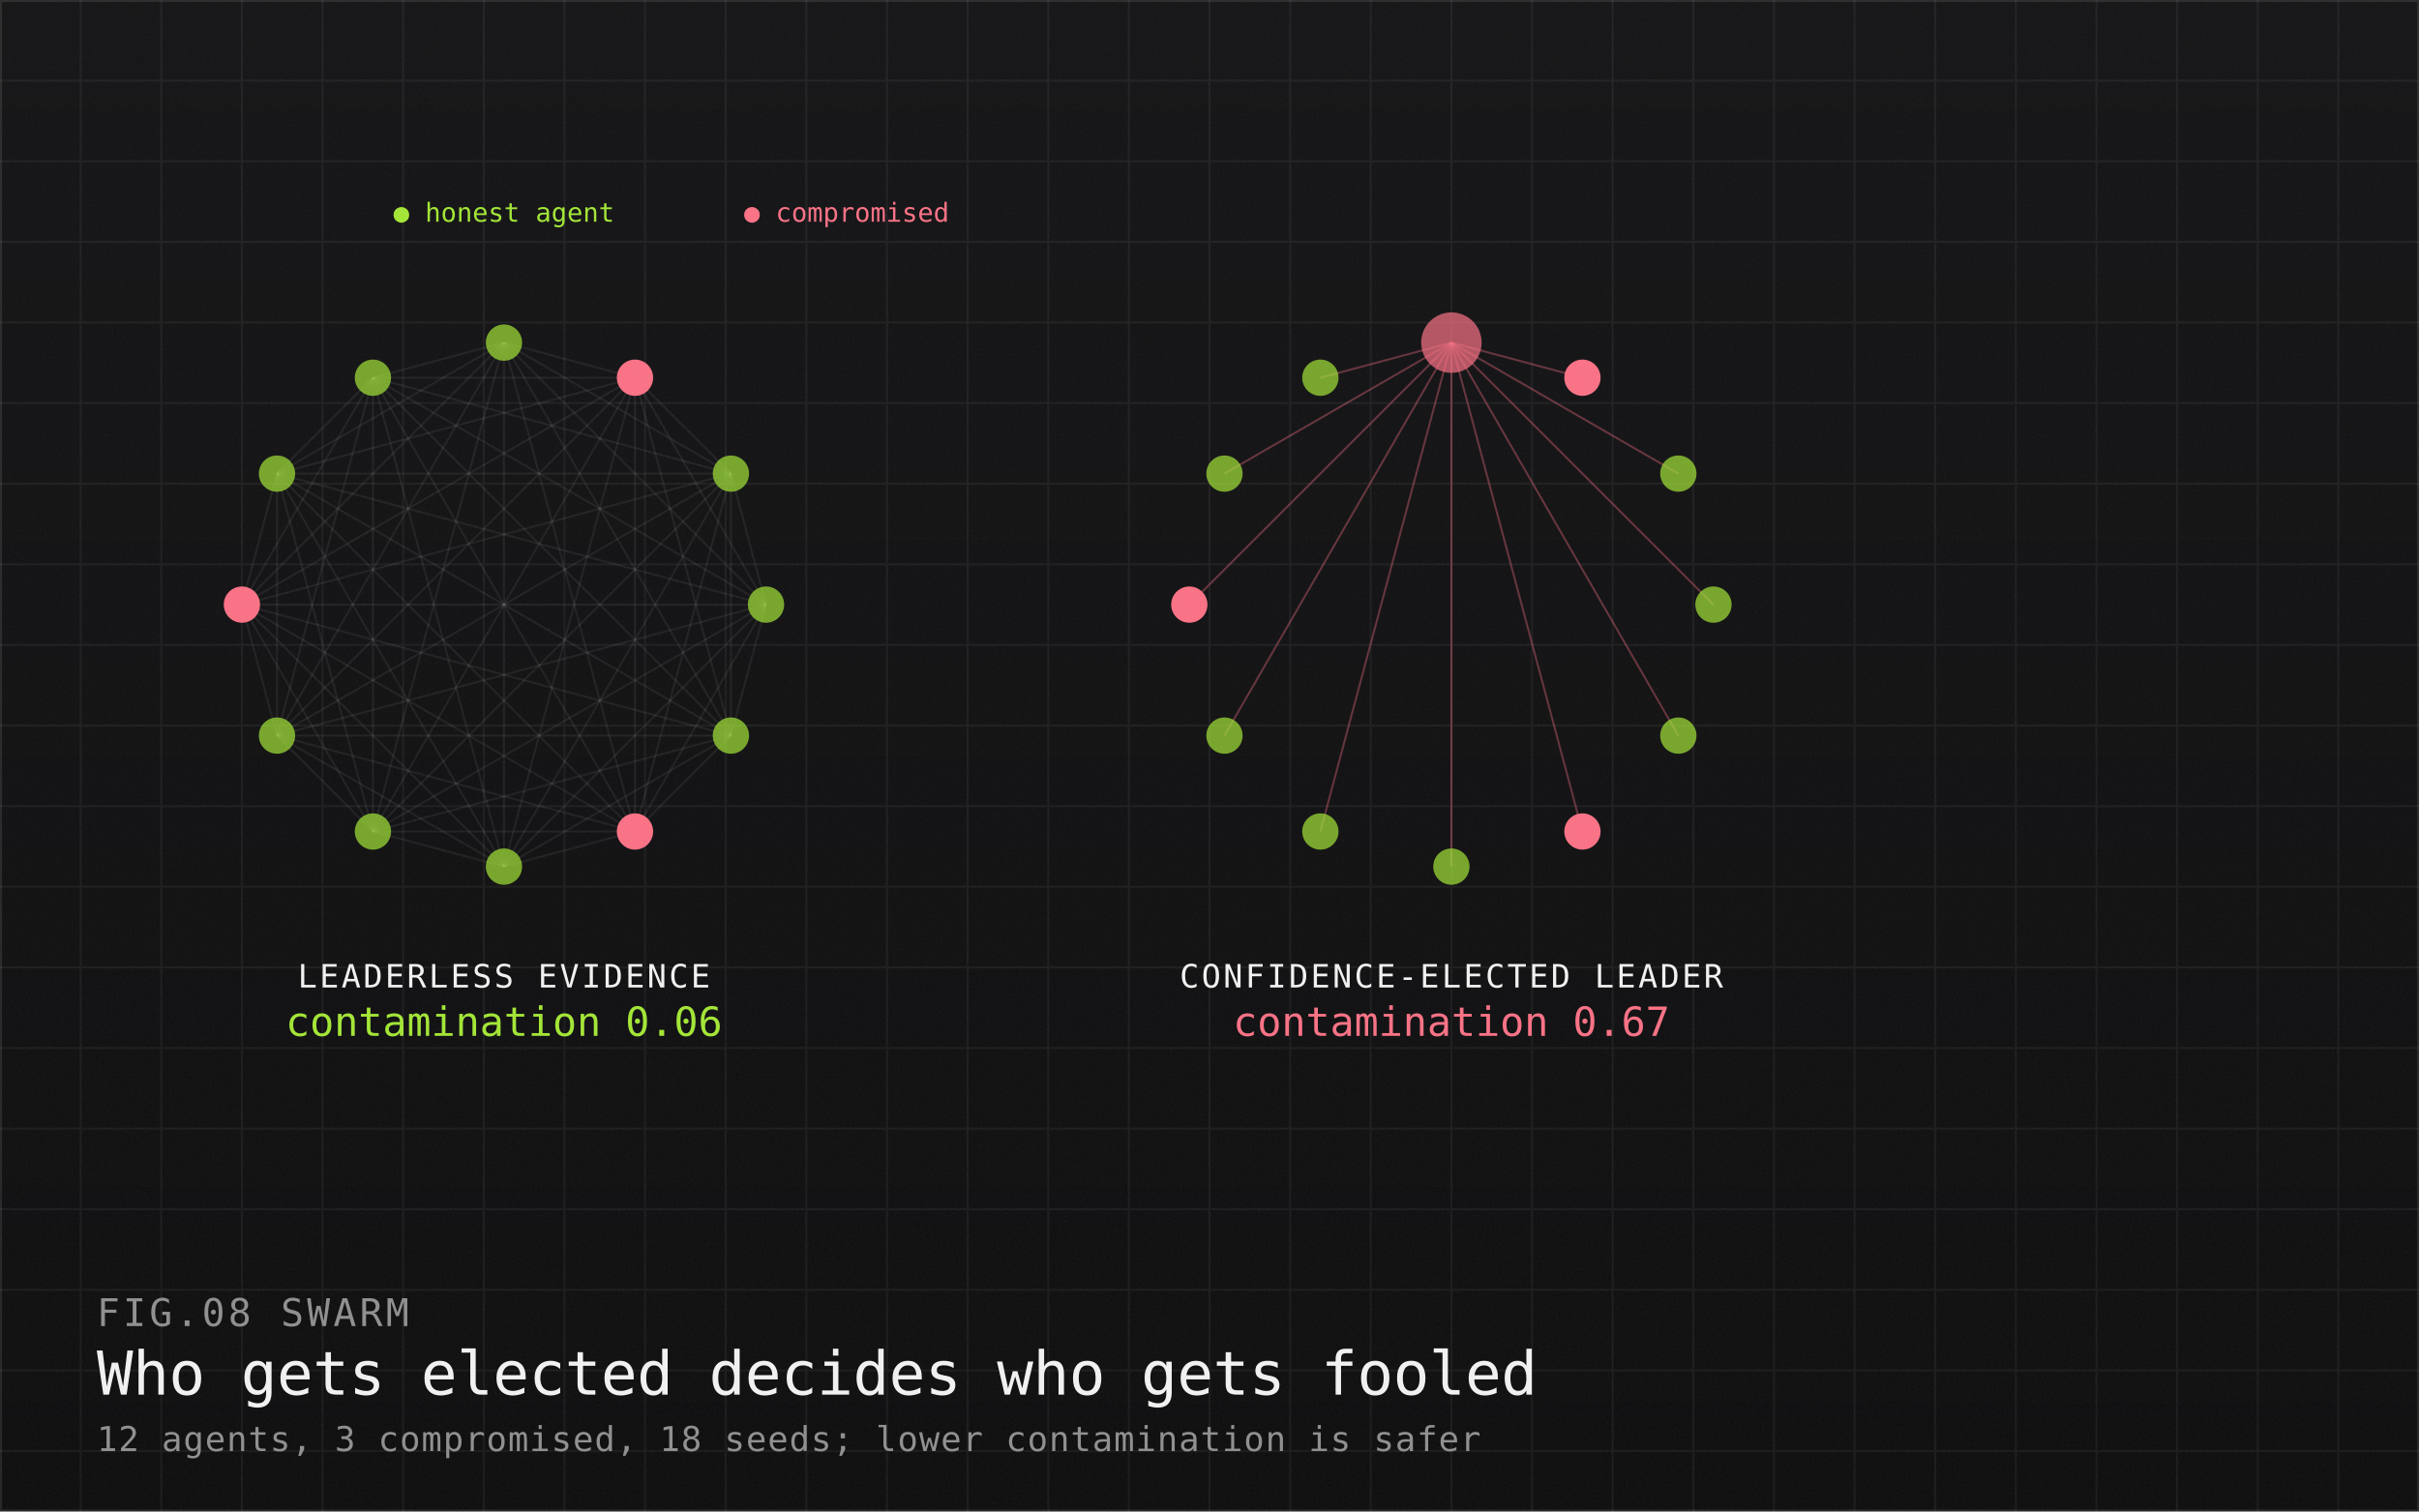
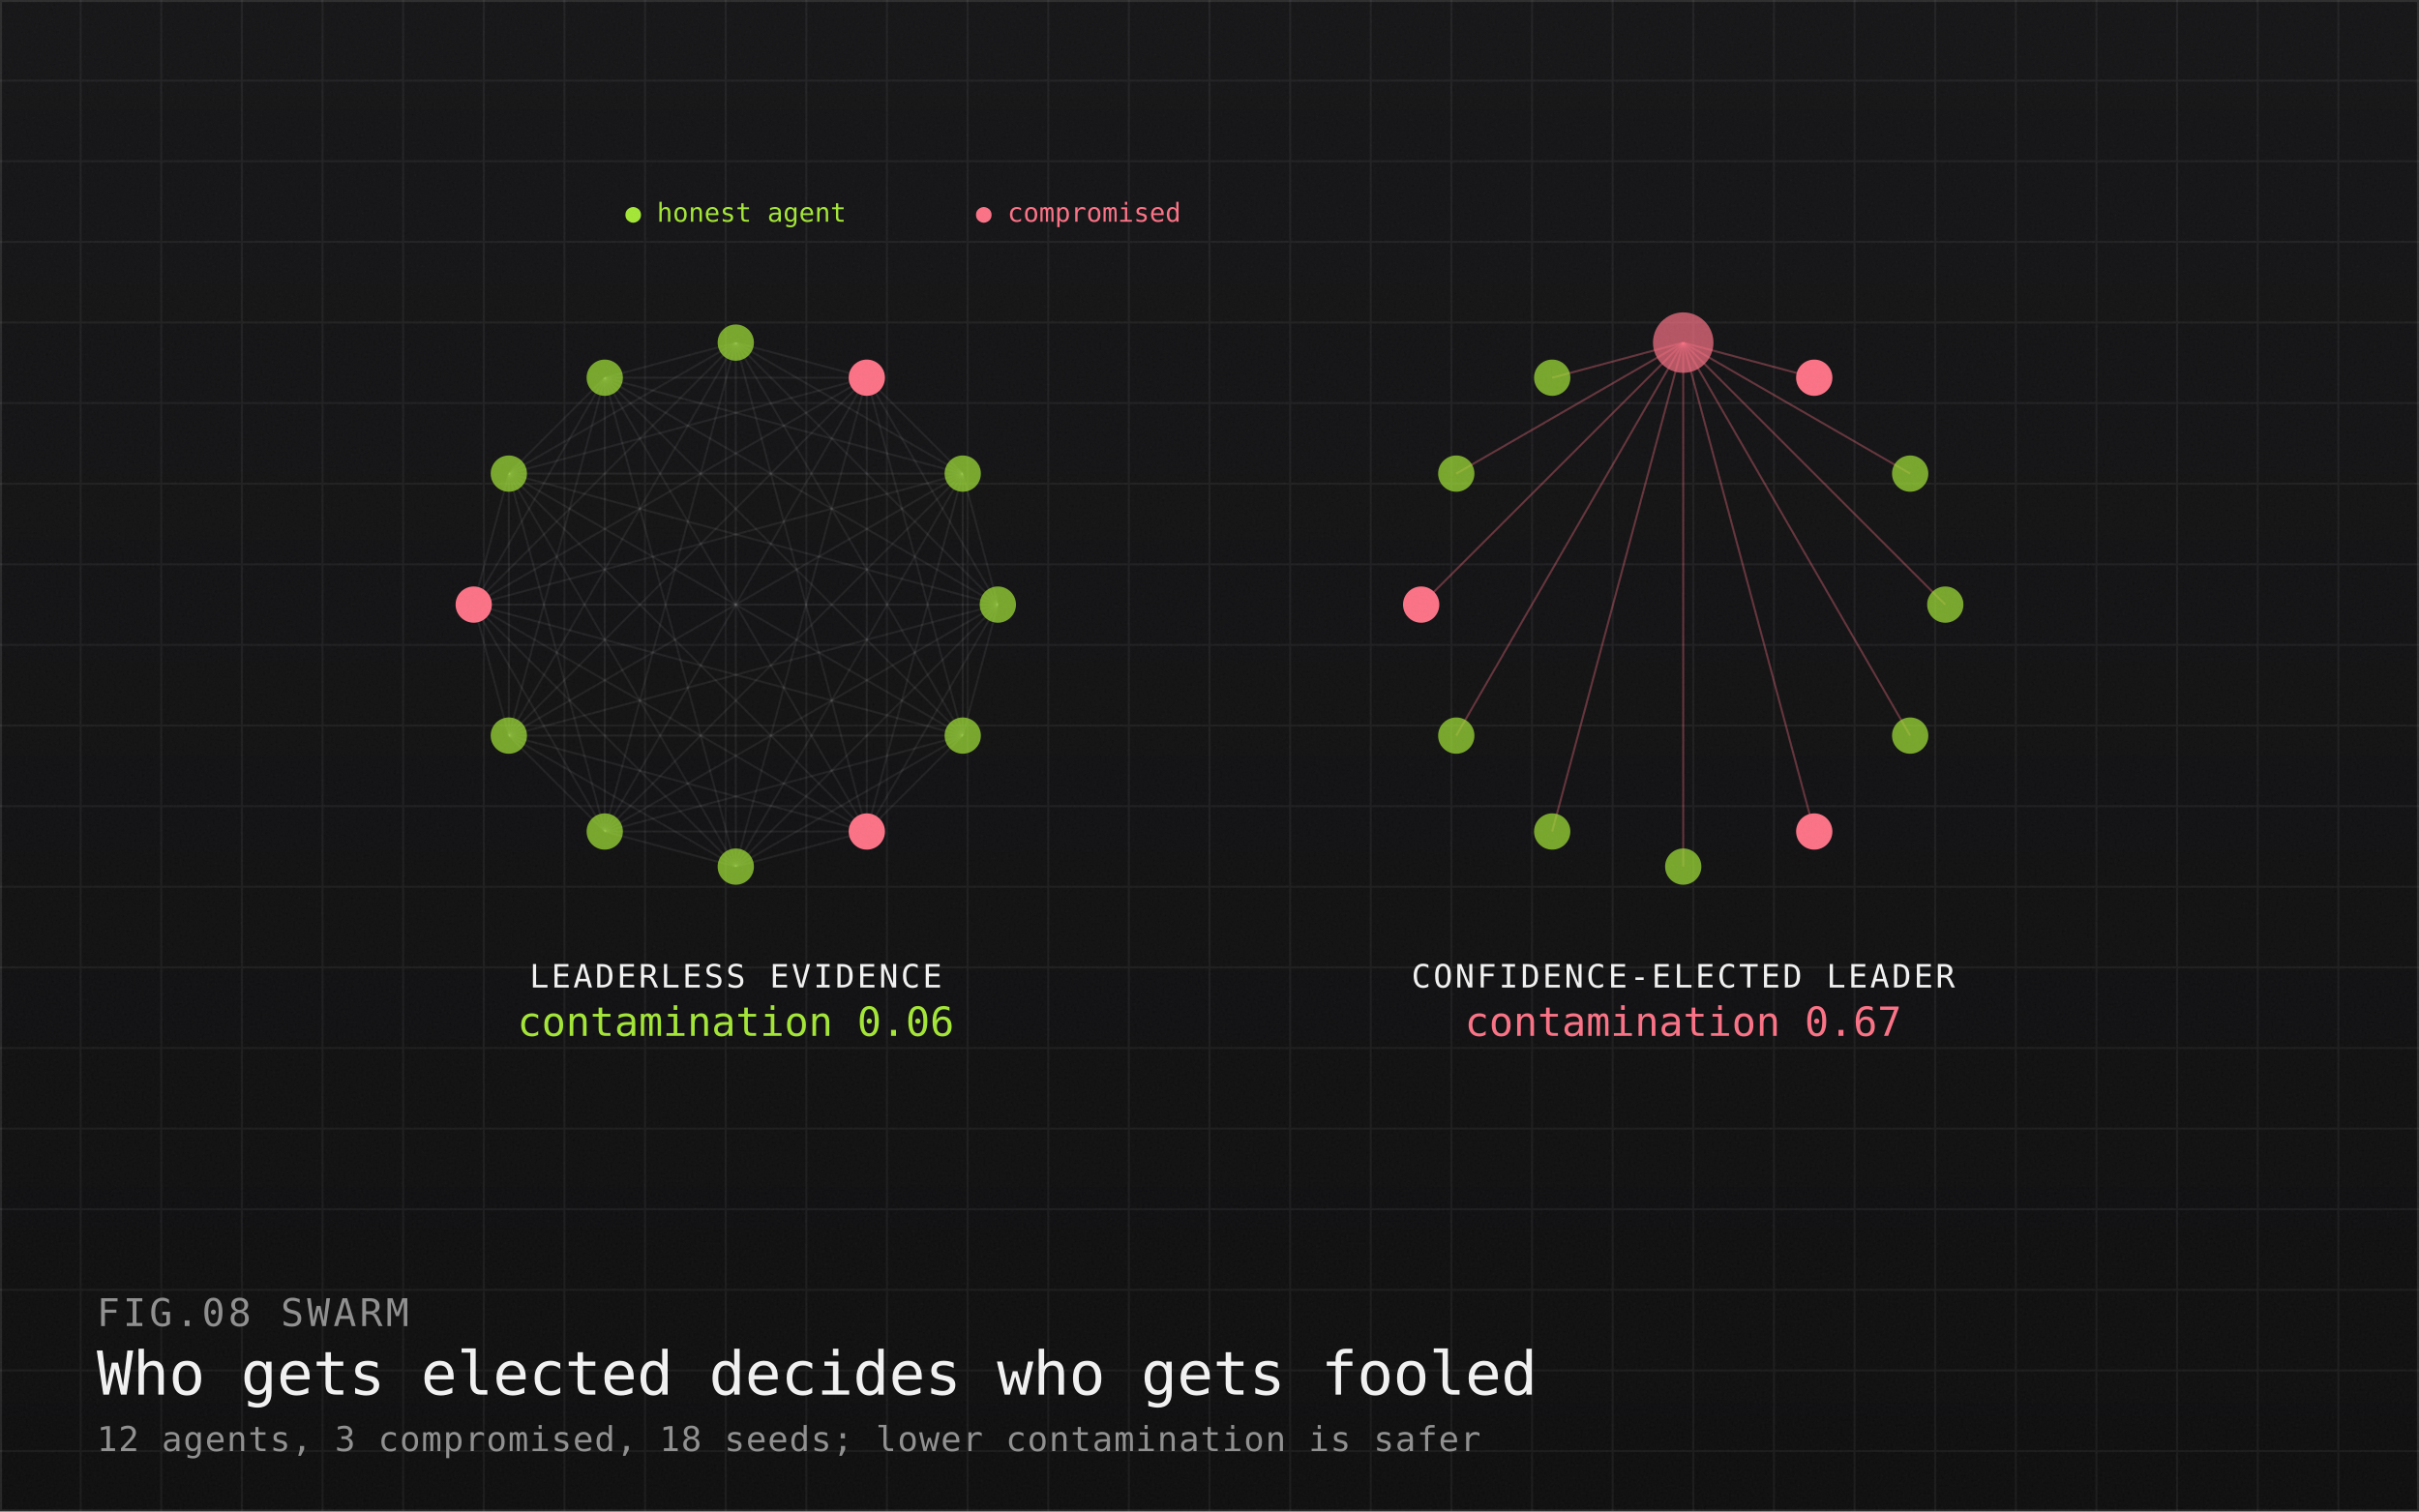
<svg xmlns="http://www.w3.org/2000/svg" viewBox="0 0 1200 750" width="1200" height="750" role="img">
  <defs>
    <linearGradient id="plate" x1="0" y1="0" x2="0" y2="1">
      <stop offset="0" stop-color="#141416" />
      <stop offset="1" stop-color="#0d0d0e" />
    </linearGradient>
    <filter id="grain" x="0" y="0" width="100%" height="100%">
      <feTurbulence type="fractalNoise" baseFrequency="0.8" numOctaves="3" seed="7" result="n" />
      <feColorMatrix in="n" type="saturate" values="0" />
      <feComponentTransfer>
        <feFuncA type="linear" slope="0.055" />
      </feComponentTransfer>
    </filter>
  </defs>
  <rect width="1200" height="750" fill="url(#plate)" />
  <path d="M40 0V750M80 0V750M120 0V750M160 0V750M200 0V750M240 0V750M280 0V750M320 0V750M360 0V750M400 0V750M440 0V750M480 0V750M520 0V750M560 0V750M600 0V750M640 0V750M680 0V750M720 0V750M760 0V750M800 0V750M840 0V750M880 0V750M920 0V750M960 0V750M1000 0V750M1040 0V750M1080 0V750M1120 0V750M1160 0V750M0 40H1200M0 80H1200M0 120H1200M0 160H1200M0 200H1200M0 240H1200M0 280H1200M0 320H1200M0 360H1200M0 400H1200M0 440H1200M0 480H1200M0 520H1200M0 560H1200M0 600H1200M0 640H1200M0 680H1200M0 720H1200" stroke="rgba(255,255,255,0.055)" stroke-width="1" fill="none" />
-   <line x1="250" y1="170" x2="315" y2="187.417" stroke="#f2f2f2" stroke-opacity="0.07" />
-   <line x1="250" y1="170" x2="362.583" y2="235" stroke="#f2f2f2" stroke-opacity="0.07" />
-   <line x1="250" y1="170" x2="380" y2="300" stroke="#f2f2f2" stroke-opacity="0.07" />
-   <line x1="250" y1="170" x2="362.583" y2="365" stroke="#f2f2f2" stroke-opacity="0.07" />
-   <line x1="250" y1="170" x2="315" y2="412.583" stroke="#f2f2f2" stroke-opacity="0.07" />
-   <line x1="250" y1="170" x2="250" y2="430" stroke="#f2f2f2" stroke-opacity="0.07" />
-   <line x1="250" y1="170" x2="185" y2="412.583" stroke="#f2f2f2" stroke-opacity="0.07" />
-   <line x1="250" y1="170" x2="137.417" y2="365" stroke="#f2f2f2" stroke-opacity="0.07" />
-   <line x1="250" y1="170" x2="120" y2="300" stroke="#f2f2f2" stroke-opacity="0.07" />
-   <line x1="250" y1="170" x2="137.417" y2="235" stroke="#f2f2f2" stroke-opacity="0.07" />
-   <line x1="250" y1="170" x2="185" y2="187.417" stroke="#f2f2f2" stroke-opacity="0.07" />
-   <line x1="315" y1="187.417" x2="362.583" y2="235" stroke="#f2f2f2" stroke-opacity="0.07" />
-   <line x1="315" y1="187.417" x2="380" y2="300" stroke="#f2f2f2" stroke-opacity="0.07" />
-   <line x1="315" y1="187.417" x2="362.583" y2="365" stroke="#f2f2f2" stroke-opacity="0.07" />
-   <line x1="315" y1="187.417" x2="315" y2="412.583" stroke="#f2f2f2" stroke-opacity="0.07" />
-   <line x1="315" y1="187.417" x2="250" y2="430" stroke="#f2f2f2" stroke-opacity="0.07" />
-   <line x1="315" y1="187.417" x2="185" y2="412.583" stroke="#f2f2f2" stroke-opacity="0.07" />
-   <line x1="315" y1="187.417" x2="137.417" y2="365" stroke="#f2f2f2" stroke-opacity="0.07" />
-   <line x1="315" y1="187.417" x2="120" y2="300" stroke="#f2f2f2" stroke-opacity="0.07" />
-   <line x1="315" y1="187.417" x2="137.417" y2="235" stroke="#f2f2f2" stroke-opacity="0.07" />
-   <line x1="315" y1="187.417" x2="185" y2="187.417" stroke="#f2f2f2" stroke-opacity="0.07" />
-   <line x1="362.583" y1="235" x2="380" y2="300" stroke="#f2f2f2" stroke-opacity="0.07" />
-   <line x1="362.583" y1="235" x2="362.583" y2="365" stroke="#f2f2f2" stroke-opacity="0.07" />
-   <line x1="362.583" y1="235" x2="315" y2="412.583" stroke="#f2f2f2" stroke-opacity="0.07" />
-   <line x1="362.583" y1="235" x2="250" y2="430" stroke="#f2f2f2" stroke-opacity="0.07" />
-   <line x1="362.583" y1="235" x2="185" y2="412.583" stroke="#f2f2f2" stroke-opacity="0.07" />
-   <line x1="362.583" y1="235" x2="137.417" y2="365" stroke="#f2f2f2" stroke-opacity="0.07" />
-   <line x1="362.583" y1="235" x2="120" y2="300" stroke="#f2f2f2" stroke-opacity="0.07" />
-   <line x1="362.583" y1="235" x2="137.417" y2="235" stroke="#f2f2f2" stroke-opacity="0.07" />
-   <line x1="362.583" y1="235" x2="185" y2="187.417" stroke="#f2f2f2" stroke-opacity="0.07" />
-   <line x1="380" y1="300" x2="362.583" y2="365" stroke="#f2f2f2" stroke-opacity="0.07" />
-   <line x1="380" y1="300" x2="315" y2="412.583" stroke="#f2f2f2" stroke-opacity="0.07" />
-   <line x1="380" y1="300" x2="250" y2="430" stroke="#f2f2f2" stroke-opacity="0.07" />
-   <line x1="380" y1="300" x2="185" y2="412.583" stroke="#f2f2f2" stroke-opacity="0.07" />
-   <line x1="380" y1="300" x2="137.417" y2="365" stroke="#f2f2f2" stroke-opacity="0.07" />
-   <line x1="380" y1="300" x2="120" y2="300" stroke="#f2f2f2" stroke-opacity="0.07" />
-   <line x1="380" y1="300" x2="137.417" y2="235" stroke="#f2f2f2" stroke-opacity="0.07" />
-   <line x1="380" y1="300" x2="185" y2="187.417" stroke="#f2f2f2" stroke-opacity="0.07" />
-   <line x1="362.583" y1="365" x2="315" y2="412.583" stroke="#f2f2f2" stroke-opacity="0.07" />
-   <line x1="362.583" y1="365" x2="250" y2="430" stroke="#f2f2f2" stroke-opacity="0.07" />
-   <line x1="362.583" y1="365" x2="185" y2="412.583" stroke="#f2f2f2" stroke-opacity="0.07" />
-   <line x1="362.583" y1="365" x2="137.417" y2="365" stroke="#f2f2f2" stroke-opacity="0.07" />
-   <line x1="362.583" y1="365" x2="120" y2="300" stroke="#f2f2f2" stroke-opacity="0.07" />
-   <line x1="362.583" y1="365" x2="137.417" y2="235" stroke="#f2f2f2" stroke-opacity="0.07" />
-   <line x1="362.583" y1="365" x2="185" y2="187.417" stroke="#f2f2f2" stroke-opacity="0.07" />
-   <line x1="315" y1="412.583" x2="250" y2="430" stroke="#f2f2f2" stroke-opacity="0.07" />
-   <line x1="315" y1="412.583" x2="185" y2="412.583" stroke="#f2f2f2" stroke-opacity="0.07" />
-   <line x1="315" y1="412.583" x2="137.417" y2="365" stroke="#f2f2f2" stroke-opacity="0.07" />
-   <line x1="315" y1="412.583" x2="120" y2="300" stroke="#f2f2f2" stroke-opacity="0.07" />
-   <line x1="315" y1="412.583" x2="137.417" y2="235" stroke="#f2f2f2" stroke-opacity="0.07" />
-   <line x1="315" y1="412.583" x2="185" y2="187.417" stroke="#f2f2f2" stroke-opacity="0.07" />
-   <line x1="250" y1="430" x2="185" y2="412.583" stroke="#f2f2f2" stroke-opacity="0.07" />
-   <line x1="250" y1="430" x2="137.417" y2="365" stroke="#f2f2f2" stroke-opacity="0.07" />
-   <line x1="250" y1="430" x2="120" y2="300" stroke="#f2f2f2" stroke-opacity="0.07" />
-   <line x1="250" y1="430" x2="137.417" y2="235" stroke="#f2f2f2" stroke-opacity="0.07" />
-   <line x1="250" y1="430" x2="185" y2="187.417" stroke="#f2f2f2" stroke-opacity="0.07" />
-   <line x1="185" y1="412.583" x2="137.417" y2="365" stroke="#f2f2f2" stroke-opacity="0.07" />
-   <line x1="185" y1="412.583" x2="120" y2="300" stroke="#f2f2f2" stroke-opacity="0.07" />
-   <line x1="185" y1="412.583" x2="137.417" y2="235" stroke="#f2f2f2" stroke-opacity="0.07" />
-   <line x1="185" y1="412.583" x2="185" y2="187.417" stroke="#f2f2f2" stroke-opacity="0.07" />
-   <line x1="137.417" y1="365" x2="120" y2="300" stroke="#f2f2f2" stroke-opacity="0.07" />
-   <line x1="137.417" y1="365" x2="137.417" y2="235" stroke="#f2f2f2" stroke-opacity="0.07" />
-   <line x1="137.417" y1="365" x2="185" y2="187.417" stroke="#f2f2f2" stroke-opacity="0.07" />
-   <line x1="120" y1="300" x2="137.417" y2="235" stroke="#f2f2f2" stroke-opacity="0.07" />
-   <line x1="120" y1="300" x2="185" y2="187.417" stroke="#f2f2f2" stroke-opacity="0.07" />
-   <line x1="137.417" y1="235" x2="185" y2="187.417" stroke="#f2f2f2" stroke-opacity="0.07" />
-   <circle cx="250" cy="170" r="9" fill="#a3e635" opacity="0.7" />
-   <circle cx="315" cy="187.417" r="9" fill="#fb7185" opacity="1" />
-   <circle cx="362.583" cy="235" r="9" fill="#a3e635" opacity="0.7" />
-   <circle cx="380" cy="300" r="9" fill="#a3e635" opacity="0.7" />
-   <circle cx="362.583" cy="365" r="9" fill="#a3e635" opacity="0.7" />
-   <circle cx="315" cy="412.583" r="9" fill="#fb7185" opacity="1" />
-   <circle cx="250" cy="430" r="9" fill="#a3e635" opacity="0.7" />
-   <circle cx="185" cy="412.583" r="9" fill="#a3e635" opacity="0.7" />
-   <circle cx="137.417" cy="365" r="9" fill="#a3e635" opacity="0.7" />
-   <circle cx="120" cy="300" r="9" fill="#fb7185" opacity="1" />
-   <circle cx="137.417" cy="235" r="9" fill="#a3e635" opacity="0.7" />
-   <circle cx="185" cy="187.417" r="9" fill="#a3e635" opacity="0.7" />
-   <line x1="720" y1="170" x2="785" y2="187.417" stroke="#fb7185" stroke-opacity="0.35" />
-   <line x1="720" y1="170" x2="832.583" y2="235" stroke="#fb7185" stroke-opacity="0.35" />
-   <line x1="720" y1="170" x2="850" y2="300" stroke="#fb7185" stroke-opacity="0.35" />
-   <line x1="720" y1="170" x2="832.583" y2="365" stroke="#fb7185" stroke-opacity="0.35" />
-   <line x1="720" y1="170" x2="785" y2="412.583" stroke="#fb7185" stroke-opacity="0.35" />
-   <line x1="720" y1="170" x2="720" y2="430" stroke="#fb7185" stroke-opacity="0.35" />
-   <line x1="720" y1="170" x2="655" y2="412.583" stroke="#fb7185" stroke-opacity="0.35" />
-   <line x1="720" y1="170" x2="607.417" y2="365" stroke="#fb7185" stroke-opacity="0.35" />
-   <line x1="720" y1="170" x2="590" y2="300" stroke="#fb7185" stroke-opacity="0.35" />
-   <line x1="720" y1="170" x2="607.417" y2="235" stroke="#fb7185" stroke-opacity="0.35" />
-   <line x1="720" y1="170" x2="655" y2="187.417" stroke="#fb7185" stroke-opacity="0.35" />
-   <circle cx="720" cy="170" r="15" fill="#fb7185" opacity="0.7" />
-   <circle cx="785" cy="187.417" r="9" fill="#fb7185" opacity="1" />
-   <circle cx="832.583" cy="235" r="9" fill="#a3e635" opacity="0.7" />
-   <circle cx="850" cy="300" r="9" fill="#a3e635" opacity="0.7" />
-   <circle cx="832.583" cy="365" r="9" fill="#a3e635" opacity="0.7" />
-   <circle cx="785" cy="412.583" r="9" fill="#fb7185" opacity="1" />
-   <circle cx="720" cy="430" r="9" fill="#a3e635" opacity="0.7" />
-   <circle cx="655" cy="412.583" r="9" fill="#a3e635" opacity="0.7" />
-   <circle cx="607.417" cy="365" r="9" fill="#a3e635" opacity="0.7" />
-   <circle cx="590" cy="300" r="9" fill="#fb7185" opacity="1" />
-   <circle cx="607.417" cy="235" r="9" fill="#a3e635" opacity="0.7" />
-   <circle cx="655" cy="187.417" r="9" fill="#a3e635" opacity="0.7" />
-   <text x="250" y="490" text-anchor="middle" font-family="Geist Mono, ui-monospace, monospace" font-size="16" letter-spacing="1.2" fill="#f2f2f2">LEADERLESS EVIDENCE</text>
-   <text x="250" y="514" text-anchor="middle" font-family="Geist Mono, ui-monospace, monospace" font-size="20" fill="#a3e635">contamination 0.06</text>
-   <text x="720" y="490" text-anchor="middle" font-family="Geist Mono, ui-monospace, monospace" font-size="16" letter-spacing="1.2" fill="#f2f2f2">CONFIDENCE-ELECTED LEADER</text>
-   <text x="720" y="514" text-anchor="middle" font-family="Geist Mono, ui-monospace, monospace" font-size="20" fill="#fb7185">contamination 0.67</text>
-   <text x="250" y="110" text-anchor="middle" font-family="Geist Mono, ui-monospace, monospace" font-size="13" fill="#a3e635">● honest agent</text>
-   <text x="420" y="110" text-anchor="middle" font-family="Geist Mono, ui-monospace, monospace" font-size="13" fill="#fb7185">● compromised</text>
+   <g transform="translate(115 0)">
+     <line x1="250" y1="170" x2="315" y2="187.417" stroke="#f2f2f2" stroke-opacity="0.07" />
+     <line x1="250" y1="170" x2="362.583" y2="235" stroke="#f2f2f2" stroke-opacity="0.07" />
+     <line x1="250" y1="170" x2="380" y2="300" stroke="#f2f2f2" stroke-opacity="0.07" />
+     <line x1="250" y1="170" x2="362.583" y2="365" stroke="#f2f2f2" stroke-opacity="0.07" />
+     <line x1="250" y1="170" x2="315" y2="412.583" stroke="#f2f2f2" stroke-opacity="0.07" />
+     <line x1="250" y1="170" x2="250" y2="430" stroke="#f2f2f2" stroke-opacity="0.07" />
+     <line x1="250" y1="170" x2="185" y2="412.583" stroke="#f2f2f2" stroke-opacity="0.07" />
+     <line x1="250" y1="170" x2="137.417" y2="365" stroke="#f2f2f2" stroke-opacity="0.07" />
+     <line x1="250" y1="170" x2="120" y2="300" stroke="#f2f2f2" stroke-opacity="0.07" />
+     <line x1="250" y1="170" x2="137.417" y2="235" stroke="#f2f2f2" stroke-opacity="0.07" />
+     <line x1="250" y1="170" x2="185" y2="187.417" stroke="#f2f2f2" stroke-opacity="0.07" />
+     <line x1="315" y1="187.417" x2="362.583" y2="235" stroke="#f2f2f2" stroke-opacity="0.07" />
+     <line x1="315" y1="187.417" x2="380" y2="300" stroke="#f2f2f2" stroke-opacity="0.07" />
+     <line x1="315" y1="187.417" x2="362.583" y2="365" stroke="#f2f2f2" stroke-opacity="0.07" />
+     <line x1="315" y1="187.417" x2="315" y2="412.583" stroke="#f2f2f2" stroke-opacity="0.07" />
+     <line x1="315" y1="187.417" x2="250" y2="430" stroke="#f2f2f2" stroke-opacity="0.07" />
+     <line x1="315" y1="187.417" x2="185" y2="412.583" stroke="#f2f2f2" stroke-opacity="0.07" />
+     <line x1="315" y1="187.417" x2="137.417" y2="365" stroke="#f2f2f2" stroke-opacity="0.07" />
+     <line x1="315" y1="187.417" x2="120" y2="300" stroke="#f2f2f2" stroke-opacity="0.07" />
+     <line x1="315" y1="187.417" x2="137.417" y2="235" stroke="#f2f2f2" stroke-opacity="0.07" />
+     <line x1="315" y1="187.417" x2="185" y2="187.417" stroke="#f2f2f2" stroke-opacity="0.07" />
+     <line x1="362.583" y1="235" x2="380" y2="300" stroke="#f2f2f2" stroke-opacity="0.07" />
+     <line x1="362.583" y1="235" x2="362.583" y2="365" stroke="#f2f2f2" stroke-opacity="0.07" />
+     <line x1="362.583" y1="235" x2="315" y2="412.583" stroke="#f2f2f2" stroke-opacity="0.07" />
+     <line x1="362.583" y1="235" x2="250" y2="430" stroke="#f2f2f2" stroke-opacity="0.07" />
+     <line x1="362.583" y1="235" x2="185" y2="412.583" stroke="#f2f2f2" stroke-opacity="0.07" />
+     <line x1="362.583" y1="235" x2="137.417" y2="365" stroke="#f2f2f2" stroke-opacity="0.07" />
+     <line x1="362.583" y1="235" x2="120" y2="300" stroke="#f2f2f2" stroke-opacity="0.07" />
+     <line x1="362.583" y1="235" x2="137.417" y2="235" stroke="#f2f2f2" stroke-opacity="0.07" />
+     <line x1="362.583" y1="235" x2="185" y2="187.417" stroke="#f2f2f2" stroke-opacity="0.07" />
+     <line x1="380" y1="300" x2="362.583" y2="365" stroke="#f2f2f2" stroke-opacity="0.07" />
+     <line x1="380" y1="300" x2="315" y2="412.583" stroke="#f2f2f2" stroke-opacity="0.07" />
+     <line x1="380" y1="300" x2="250" y2="430" stroke="#f2f2f2" stroke-opacity="0.07" />
+     <line x1="380" y1="300" x2="185" y2="412.583" stroke="#f2f2f2" stroke-opacity="0.07" />
+     <line x1="380" y1="300" x2="137.417" y2="365" stroke="#f2f2f2" stroke-opacity="0.07" />
+     <line x1="380" y1="300" x2="120" y2="300" stroke="#f2f2f2" stroke-opacity="0.07" />
+     <line x1="380" y1="300" x2="137.417" y2="235" stroke="#f2f2f2" stroke-opacity="0.07" />
+     <line x1="380" y1="300" x2="185" y2="187.417" stroke="#f2f2f2" stroke-opacity="0.07" />
+     <line x1="362.583" y1="365" x2="315" y2="412.583" stroke="#f2f2f2" stroke-opacity="0.07" />
+     <line x1="362.583" y1="365" x2="250" y2="430" stroke="#f2f2f2" stroke-opacity="0.07" />
+     <line x1="362.583" y1="365" x2="185" y2="412.583" stroke="#f2f2f2" stroke-opacity="0.07" />
+     <line x1="362.583" y1="365" x2="137.417" y2="365" stroke="#f2f2f2" stroke-opacity="0.07" />
+     <line x1="362.583" y1="365" x2="120" y2="300" stroke="#f2f2f2" stroke-opacity="0.07" />
+     <line x1="362.583" y1="365" x2="137.417" y2="235" stroke="#f2f2f2" stroke-opacity="0.07" />
+     <line x1="362.583" y1="365" x2="185" y2="187.417" stroke="#f2f2f2" stroke-opacity="0.07" />
+     <line x1="315" y1="412.583" x2="250" y2="430" stroke="#f2f2f2" stroke-opacity="0.07" />
+     <line x1="315" y1="412.583" x2="185" y2="412.583" stroke="#f2f2f2" stroke-opacity="0.07" />
+     <line x1="315" y1="412.583" x2="137.417" y2="365" stroke="#f2f2f2" stroke-opacity="0.07" />
+     <line x1="315" y1="412.583" x2="120" y2="300" stroke="#f2f2f2" stroke-opacity="0.07" />
+     <line x1="315" y1="412.583" x2="137.417" y2="235" stroke="#f2f2f2" stroke-opacity="0.07" />
+     <line x1="315" y1="412.583" x2="185" y2="187.417" stroke="#f2f2f2" stroke-opacity="0.07" />
+     <line x1="250" y1="430" x2="185" y2="412.583" stroke="#f2f2f2" stroke-opacity="0.07" />
+     <line x1="250" y1="430" x2="137.417" y2="365" stroke="#f2f2f2" stroke-opacity="0.07" />
+     <line x1="250" y1="430" x2="120" y2="300" stroke="#f2f2f2" stroke-opacity="0.07" />
+     <line x1="250" y1="430" x2="137.417" y2="235" stroke="#f2f2f2" stroke-opacity="0.07" />
+     <line x1="250" y1="430" x2="185" y2="187.417" stroke="#f2f2f2" stroke-opacity="0.07" />
+     <line x1="185" y1="412.583" x2="137.417" y2="365" stroke="#f2f2f2" stroke-opacity="0.07" />
+     <line x1="185" y1="412.583" x2="120" y2="300" stroke="#f2f2f2" stroke-opacity="0.07" />
+     <line x1="185" y1="412.583" x2="137.417" y2="235" stroke="#f2f2f2" stroke-opacity="0.07" />
+     <line x1="185" y1="412.583" x2="185" y2="187.417" stroke="#f2f2f2" stroke-opacity="0.07" />
+     <line x1="137.417" y1="365" x2="120" y2="300" stroke="#f2f2f2" stroke-opacity="0.07" />
+     <line x1="137.417" y1="365" x2="137.417" y2="235" stroke="#f2f2f2" stroke-opacity="0.07" />
+     <line x1="137.417" y1="365" x2="185" y2="187.417" stroke="#f2f2f2" stroke-opacity="0.07" />
+     <line x1="120" y1="300" x2="137.417" y2="235" stroke="#f2f2f2" stroke-opacity="0.07" />
+     <line x1="120" y1="300" x2="185" y2="187.417" stroke="#f2f2f2" stroke-opacity="0.07" />
+     <line x1="137.417" y1="235" x2="185" y2="187.417" stroke="#f2f2f2" stroke-opacity="0.07" />
+     <circle cx="250" cy="170" r="9" fill="#a3e635" opacity="0.7" />
+     <circle cx="315" cy="187.417" r="9" fill="#fb7185" opacity="1" />
+     <circle cx="362.583" cy="235" r="9" fill="#a3e635" opacity="0.7" />
+     <circle cx="380" cy="300" r="9" fill="#a3e635" opacity="0.7" />
+     <circle cx="362.583" cy="365" r="9" fill="#a3e635" opacity="0.7" />
+     <circle cx="315" cy="412.583" r="9" fill="#fb7185" opacity="1" />
+     <circle cx="250" cy="430" r="9" fill="#a3e635" opacity="0.7" />
+     <circle cx="185" cy="412.583" r="9" fill="#a3e635" opacity="0.7" />
+     <circle cx="137.417" cy="365" r="9" fill="#a3e635" opacity="0.7" />
+     <circle cx="120" cy="300" r="9" fill="#fb7185" opacity="1" />
+     <circle cx="137.417" cy="235" r="9" fill="#a3e635" opacity="0.7" />
+     <circle cx="185" cy="187.417" r="9" fill="#a3e635" opacity="0.7" />
+     <line x1="720" y1="170" x2="785" y2="187.417" stroke="#fb7185" stroke-opacity="0.35" />
+     <line x1="720" y1="170" x2="832.583" y2="235" stroke="#fb7185" stroke-opacity="0.35" />
+     <line x1="720" y1="170" x2="850" y2="300" stroke="#fb7185" stroke-opacity="0.35" />
+     <line x1="720" y1="170" x2="832.583" y2="365" stroke="#fb7185" stroke-opacity="0.35" />
+     <line x1="720" y1="170" x2="785" y2="412.583" stroke="#fb7185" stroke-opacity="0.35" />
+     <line x1="720" y1="170" x2="720" y2="430" stroke="#fb7185" stroke-opacity="0.35" />
+     <line x1="720" y1="170" x2="655" y2="412.583" stroke="#fb7185" stroke-opacity="0.35" />
+     <line x1="720" y1="170" x2="607.417" y2="365" stroke="#fb7185" stroke-opacity="0.35" />
+     <line x1="720" y1="170" x2="590" y2="300" stroke="#fb7185" stroke-opacity="0.35" />
+     <line x1="720" y1="170" x2="607.417" y2="235" stroke="#fb7185" stroke-opacity="0.35" />
+     <line x1="720" y1="170" x2="655" y2="187.417" stroke="#fb7185" stroke-opacity="0.35" />
+     <circle cx="720" cy="170" r="15" fill="#fb7185" opacity="0.7" />
+     <circle cx="785" cy="187.417" r="9" fill="#fb7185" opacity="1" />
+     <circle cx="832.583" cy="235" r="9" fill="#a3e635" opacity="0.7" />
+     <circle cx="850" cy="300" r="9" fill="#a3e635" opacity="0.7" />
+     <circle cx="832.583" cy="365" r="9" fill="#a3e635" opacity="0.7" />
+     <circle cx="785" cy="412.583" r="9" fill="#fb7185" opacity="1" />
+     <circle cx="720" cy="430" r="9" fill="#a3e635" opacity="0.7" />
+     <circle cx="655" cy="412.583" r="9" fill="#a3e635" opacity="0.7" />
+     <circle cx="607.417" cy="365" r="9" fill="#a3e635" opacity="0.7" />
+     <circle cx="590" cy="300" r="9" fill="#fb7185" opacity="1" />
+     <circle cx="607.417" cy="235" r="9" fill="#a3e635" opacity="0.7" />
+     <circle cx="655" cy="187.417" r="9" fill="#a3e635" opacity="0.7" />
+     <text x="250" y="490" text-anchor="middle" font-family="Geist Mono, ui-monospace, monospace" font-size="16" letter-spacing="1.2" fill="#f2f2f2">LEADERLESS EVIDENCE</text>
+     <text x="250" y="514" text-anchor="middle" font-family="Geist Mono, ui-monospace, monospace" font-size="20" fill="#a3e635">contamination 0.06</text>
+     <text x="720" y="490" text-anchor="middle" font-family="Geist Mono, ui-monospace, monospace" font-size="16" letter-spacing="1.2" fill="#f2f2f2">CONFIDENCE-ELECTED LEADER</text>
+     <text x="720" y="514" text-anchor="middle" font-family="Geist Mono, ui-monospace, monospace" font-size="20" fill="#fb7185">contamination 0.67</text>
+     <text x="250" y="110" text-anchor="middle" font-family="Geist Mono, ui-monospace, monospace" font-size="13" fill="#a3e635">● honest agent</text>
+     <text x="420" y="110" text-anchor="middle" font-family="Geist Mono, ui-monospace, monospace" font-size="13" fill="#fb7185">● compromised</text>
+   </g>
  <g font-family="Geist Mono, ui-monospace, monospace">
    <text x="48" y="658" font-size="19" letter-spacing="1.6" fill="#8f8f8f">FIG.08  SWARM</text>
    <text x="48" y="692" font-size="30" letter-spacing="-0.2" fill="#f2f2f2">Who gets elected decides who gets fooled</text>
    <text x="48" y="720" font-size="17" letter-spacing="0.5" fill="#8f8f8f">12 agents, 3 compromised, 18 seeds; lower contamination is safer</text>
  </g>
  <rect width="1200" height="750" filter="url(#grain)" opacity="0.9" />
  <rect x="0.5" y="0.5" width="1199" height="749" fill="none" stroke="rgba(255,255,255,0.10)" />
</svg>
